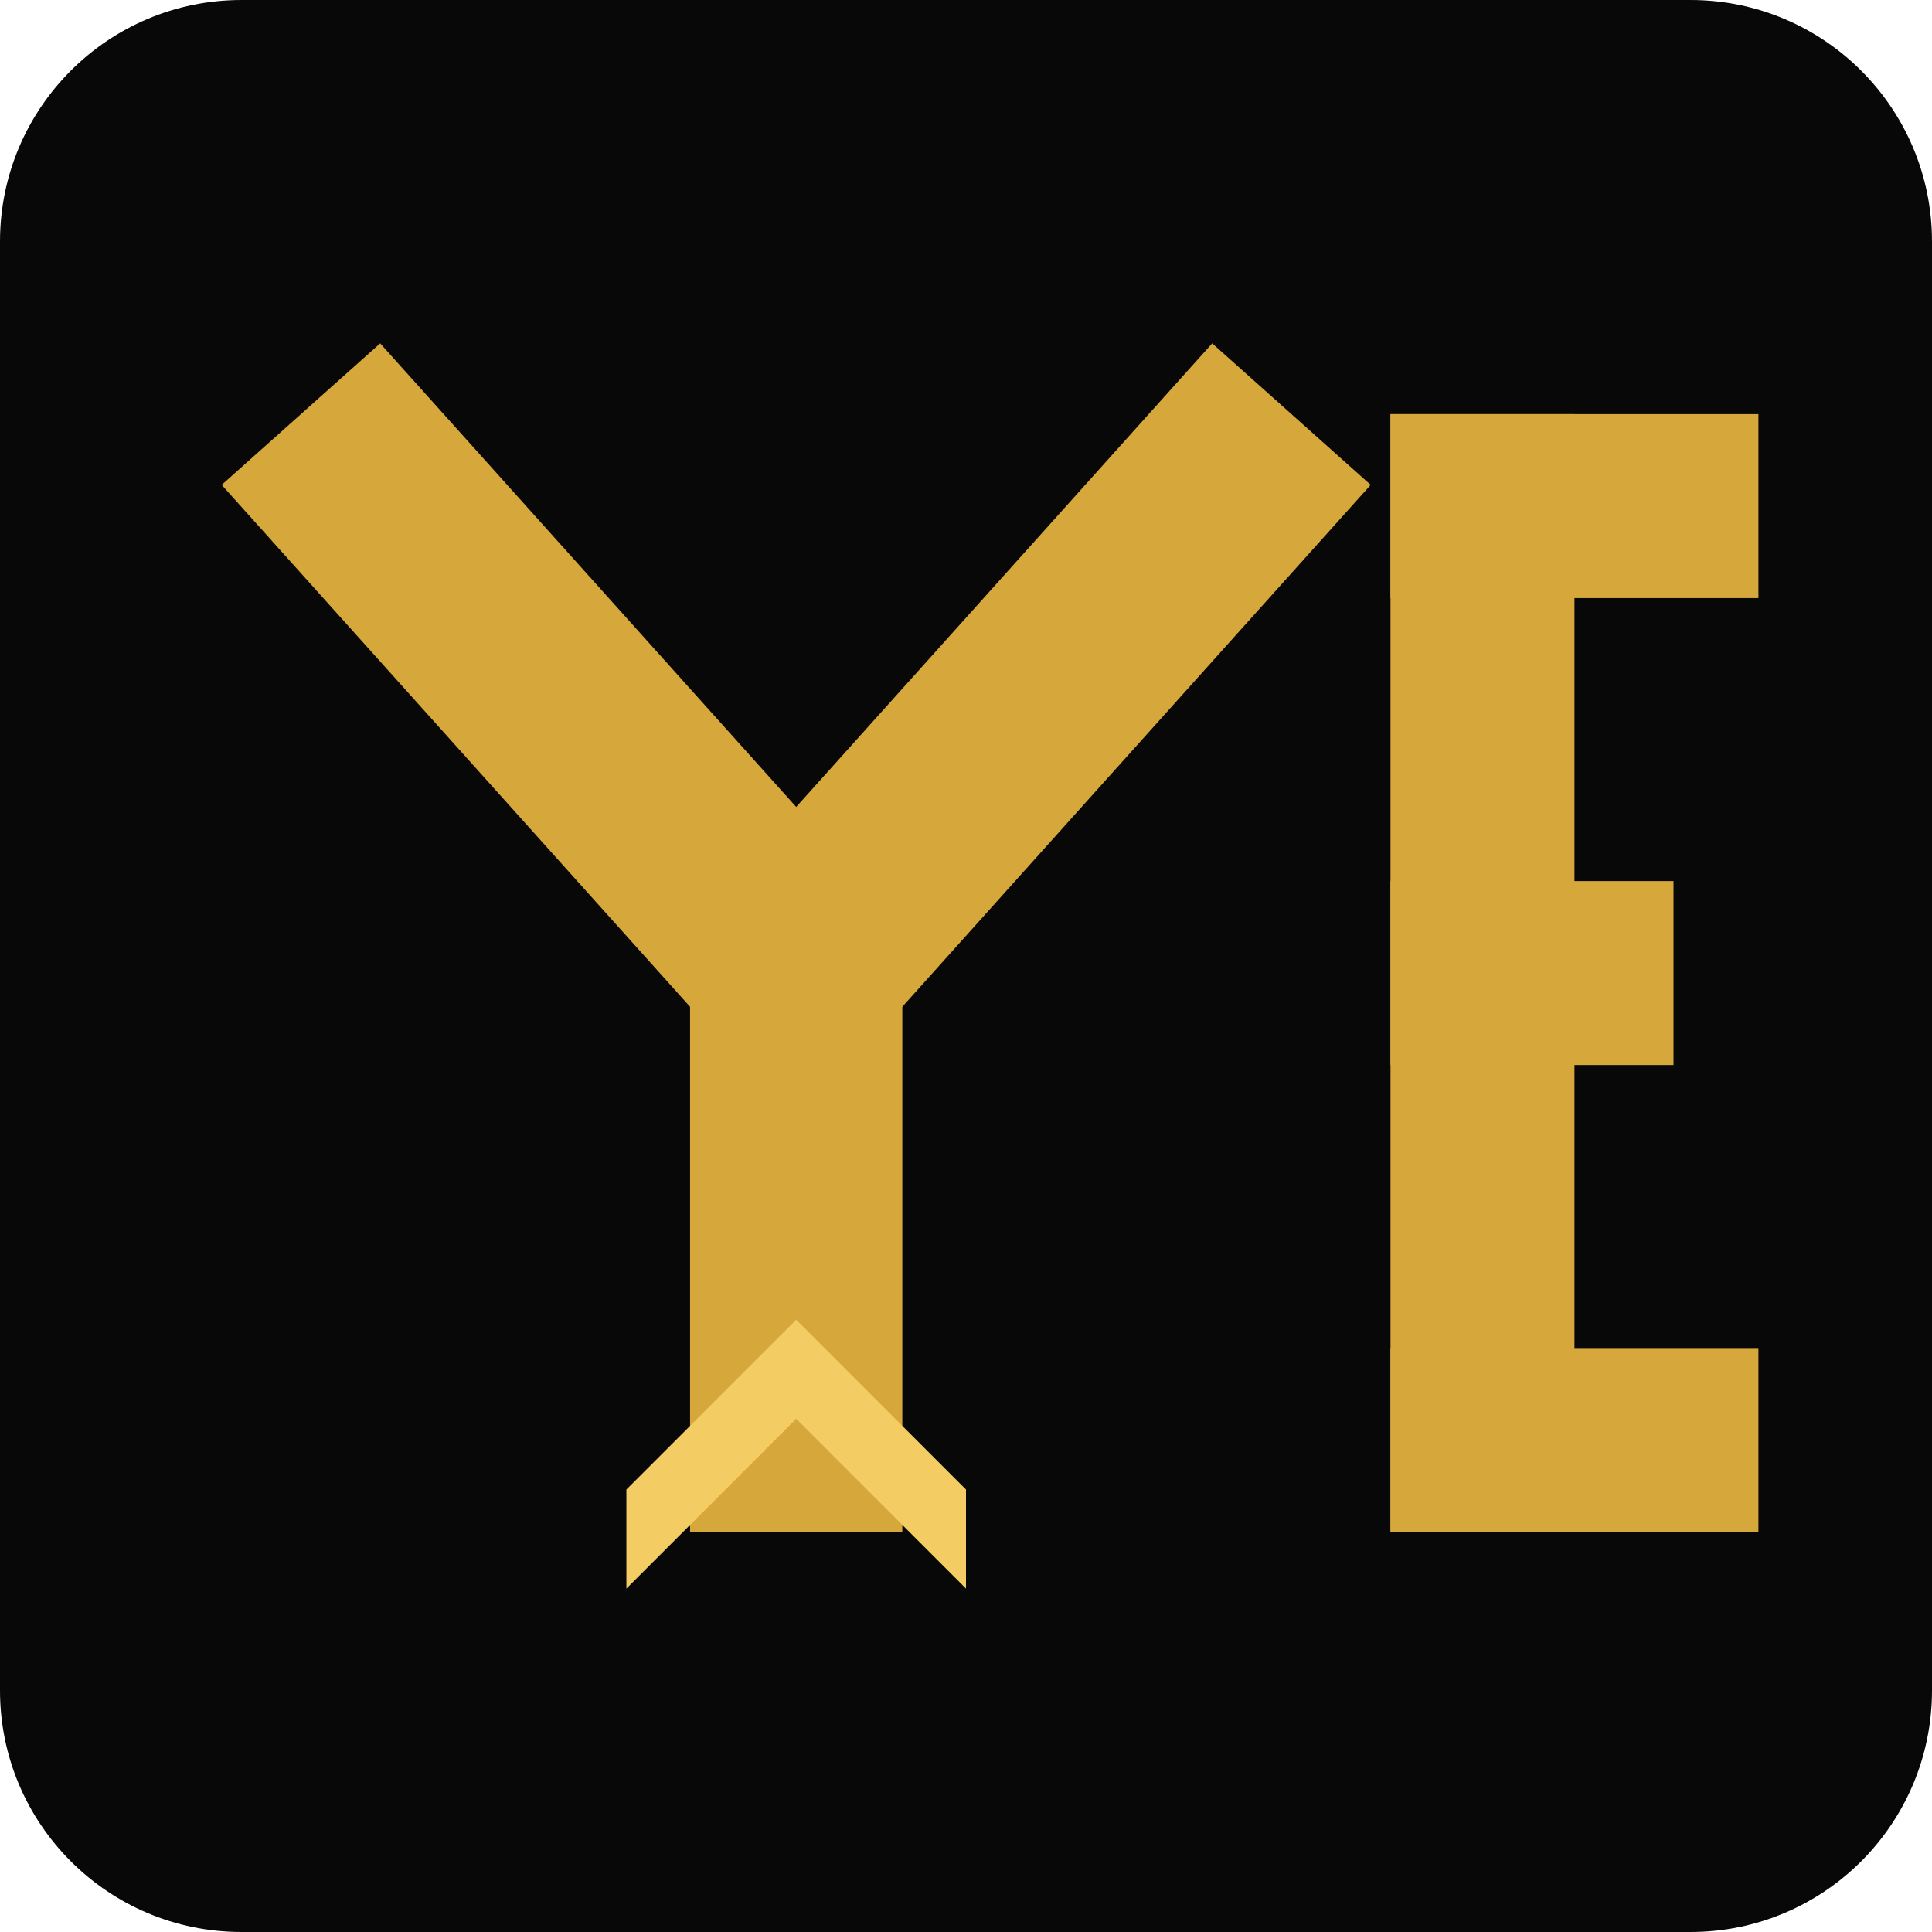
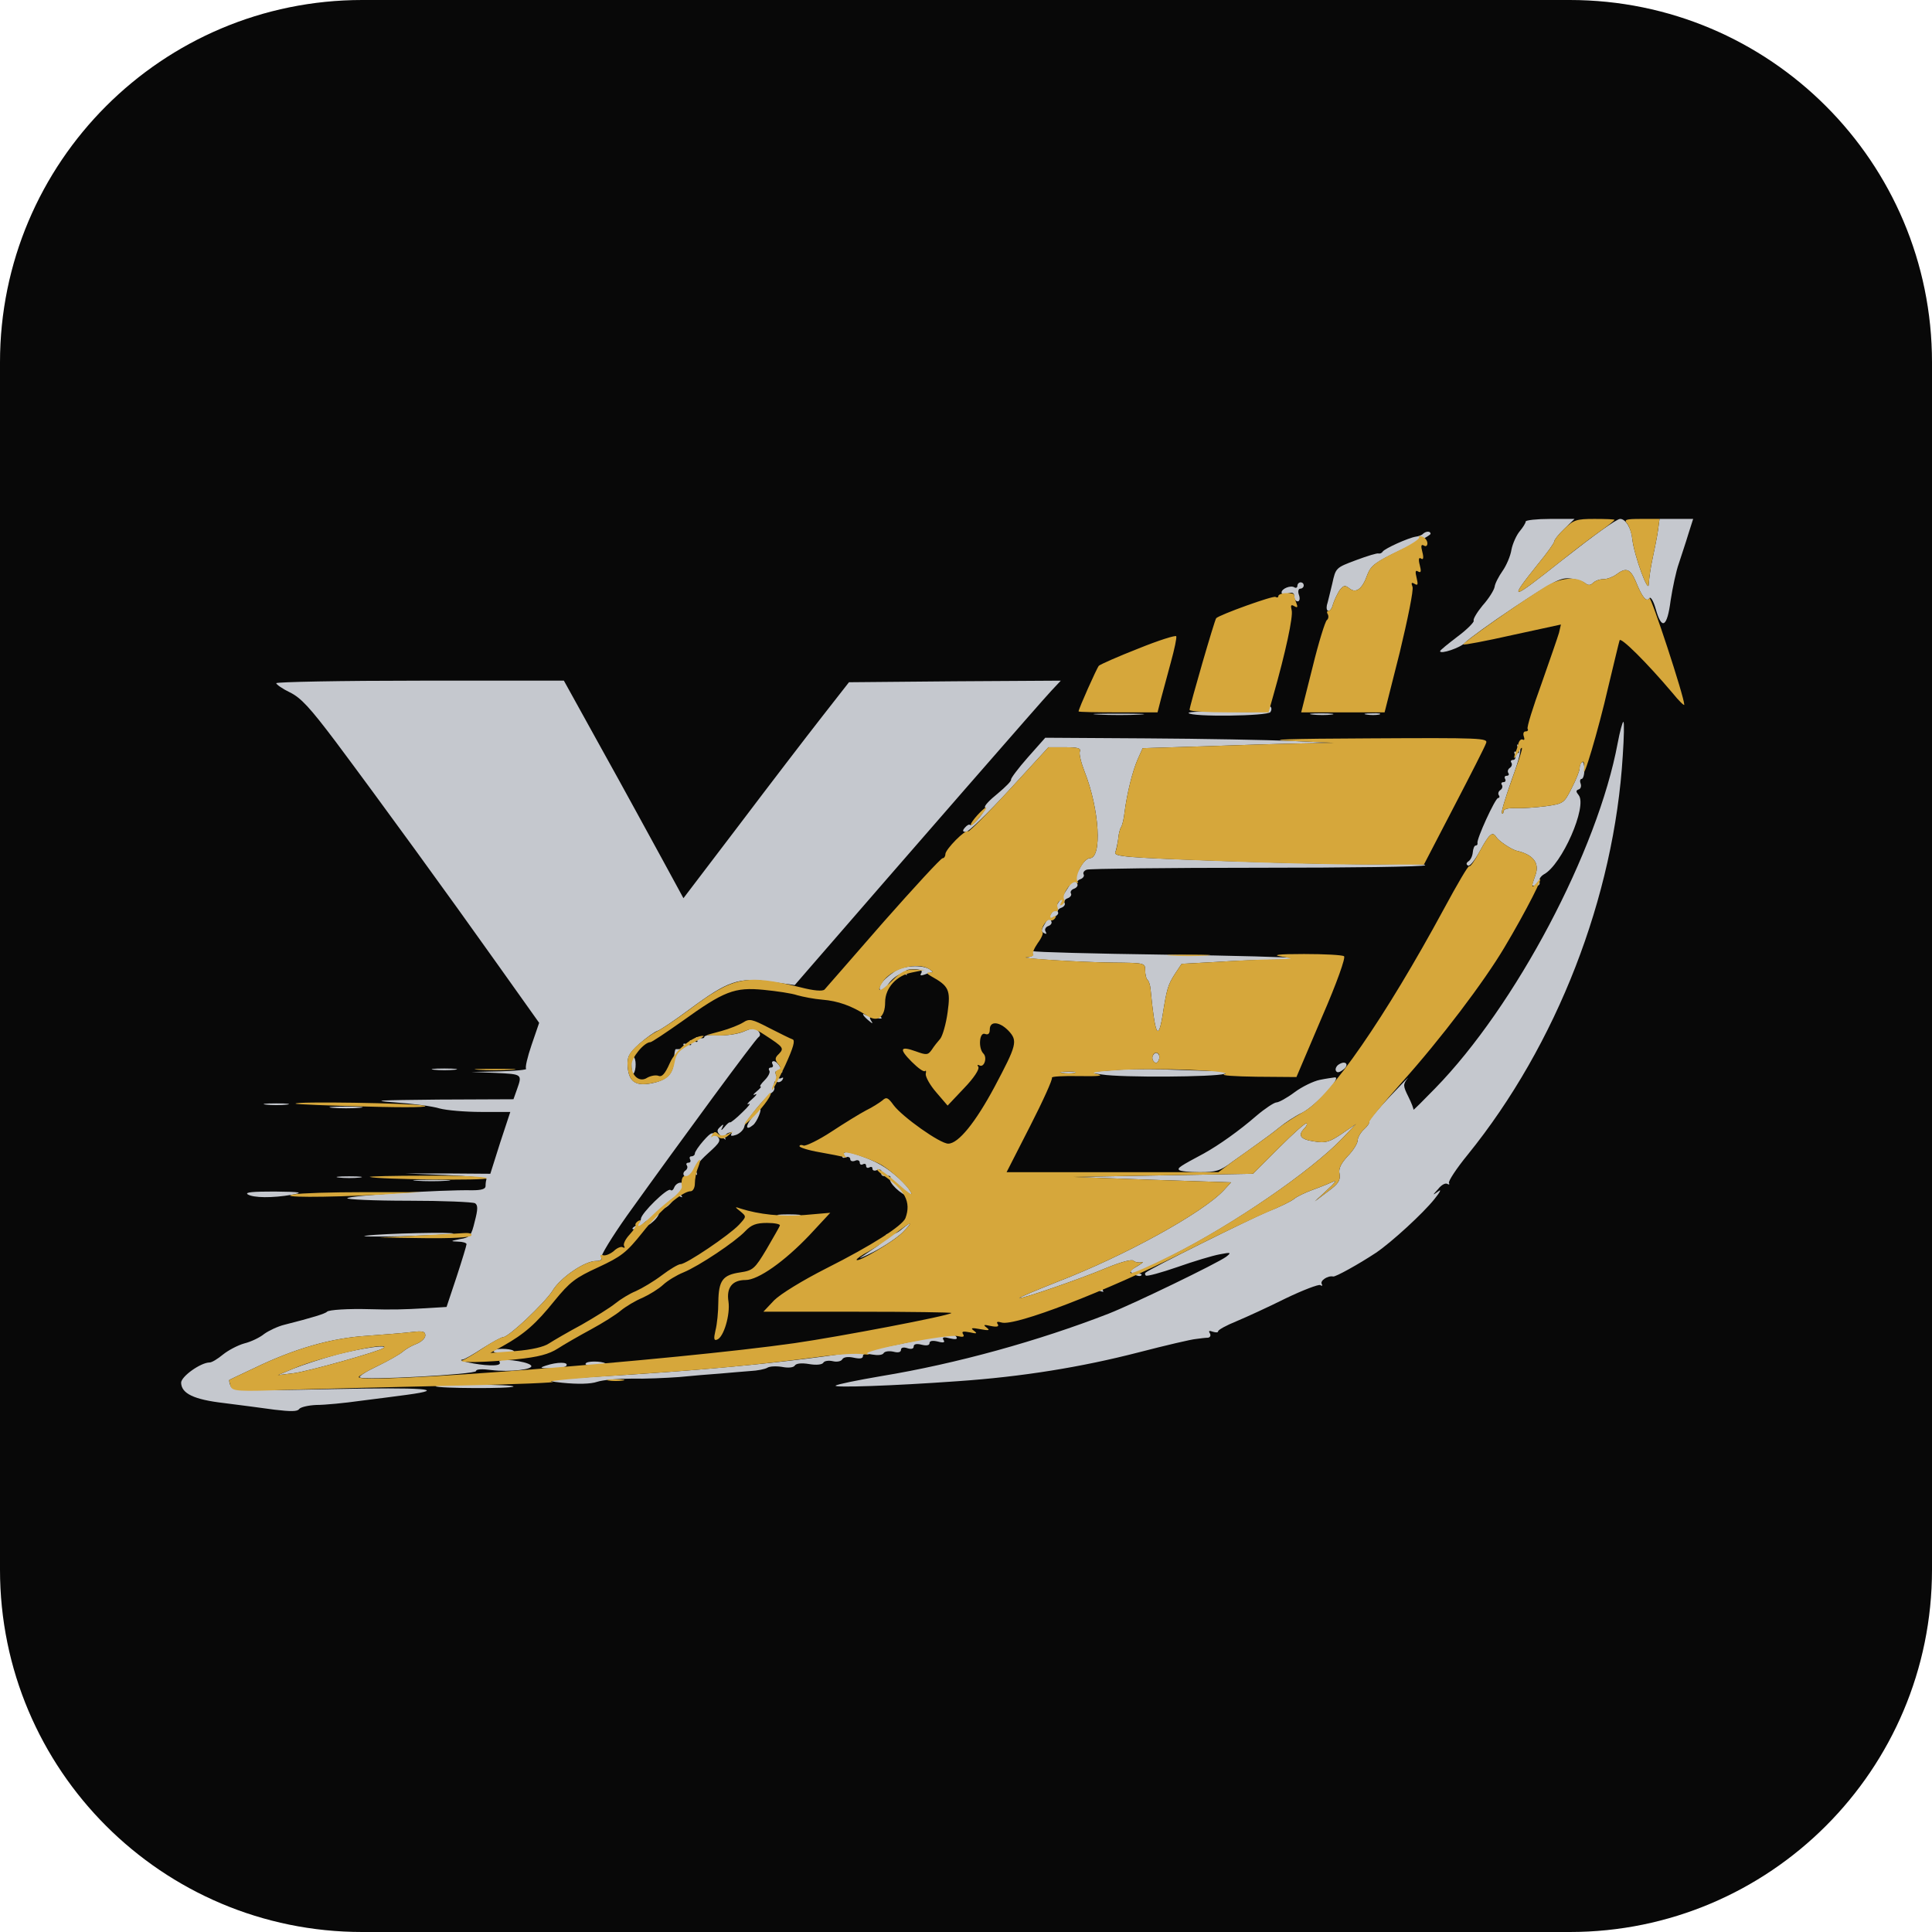
- <svg xmlns="http://www.w3.org/2000/svg" viewBox="0 0 64 64" width="64" height="64" role="img" aria-label="Young &amp; Elevated favicon">
-   <rect width="64" height="64" rx="8" fill="#080808" />
-   <g transform="translate(2,2) scale(0.46875)">
-     <g id="m">
-       <g fill="#D6A73B">
-         <polygon points="11.4,30 22.6,20 57.6,59 46.4,69" />
-         <polygon points="92.6,30 81.4,20 46.4,59 57.6,69" />
-         <rect x="44.5" y="56" width="15" height="48" />
-         <rect x="94" y="25" width="13" height="79" />
-         <rect x="94" y="25" width="26" height="13" />
-         <rect x="94" y="58" width="20" height="13" />
-         <rect x="94" y="91" width="26" height="13" />
-       </g>
-       <polygon points="40,101 52,89 64,101 64,108 52,96 40,108" fill="#F4CC64" />
+ <svg xmlns="http://www.w3.org/2000/svg" viewBox="0 0 64 64" role="img" aria-label="Young and Elevated favicon">
+   <rect width="64" height="64" rx="12" fill="#080808" />
+   <g transform="translate(6.00,17.19) scale(0.10505)">
+     <g transform="translate(0,282.0) scale(0.1,-0.1)" fill="#C5C8CE">
+       <path d="M4240 2812 c0 -5 -9 -19 -19 -31 -10 -12 -22 -38 -26 -58 -3 -20 -16 -50 -28 -67 -12 -17 -24 -40 -25 -50 -2 -11 -19 -38 -38 -59 -18 -22 -31 -44 -28 -48 2 -4 -20 -27 -51 -50 -30 -23 -55 -43 -55 -46 0 -11 65 11 79 27 9 10 79 61 157 113 124 82 145 93 175 89 19 -2 40 -9 47 -15 9 -7 16 -7 24 1 7 7 21 12 33 12 12 0 30 7 41 15 30 23 44 18 61 -22 20 -50 34 -67 43 -53 4 6 13 -9 20 -34 19 -68 36 -58 47 27 6 39 17 92 26 117 8 25 22 66 30 93 l15 47 -53 0 -53 0 -5 -37 c-3 -21 -11 -60 -17 -88 -6 -27 -11 -63 -12 -80 0 -36 -46 89 -52 142 -3 34 -21 63 -38 63 -12 0 -81 -50 -183 -130 -164 -130 -172 -132 -76 -12 28 34 51 66 51 71 0 5 14 23 32 40 l32 31 -77 0 c-42 0 -77 -4 -77 -8z M3916 2773 c-3 -4 -14 -8 -23 -9 -24 -4 -97 -37 -104 -47 -3 -5 -9 -7 -13 -6 -4 2 -36 -8 -71 -21 -64 -24 -64 -24 -75 -74 -7 -28 -14 -59 -17 -68 -2 -10 0 -18 5 -18 6 0 12 10 15 23 4 12 13 31 20 42 13 16 17 17 31 6 21 -17 41 -2 57 44 11 28 25 39 105 77 51 23 93 46 94 51 0 9 -14 9 -24 0z M3520 2609 c0 -5 -4 -8 -9 -5 -12 8 -41 -4 -41 -16 0 -5 9 -6 20 -3 14 5 20 2 20 -9 0 -9 5 -16 11 -16 6 0 8 9 4 20 -4 11 -2 20 4 20 6 0 11 5 11 10 0 6 -4 10 -10 10 -5 0 -10 -5 -10 -11z M300 2302 c0 -4 20 -18 43 -29 35 -17 64 -49 144 -155 142 -190 355 -483 509 -700 l133 -187 -24 -70 c-13 -38 -21 -72 -17 -75 3 -3 -35 -7 -84 -8 l-89 -2 78 -3 c83 -4 83 -4 66 -52 l-11 -31 -236 -1 c-193 -2 -218 -3 -137 -9 55 -4 118 -12 140 -19 22 -6 81 -11 131 -11 l92 0 -32 -97 -31 -98 -135 1 -135 0 130 -5 c72 -3 129 -9 128 -13 -2 -5 -3 -14 -3 -22 0 -9 -13 -13 -42 -13 -98 2 -389 -17 -394 -25 -3 -4 84 -8 193 -8 109 0 203 -4 210 -8 9 -6 9 -19 -1 -57 -11 -46 -15 -51 -47 -56 -30 -6 -31 -7 -6 -8 15 0 27 -4 27 -8 0 -4 -14 -50 -31 -102 l-32 -96 -66 -4 c-68 -4 -108 -5 -176 -3 -68 2 -130 -2 -135 -8 -5 -6 -47 -19 -134 -41 -21 -5 -50 -19 -64 -29 -13 -11 -42 -25 -63 -30 -21 -6 -51 -22 -67 -35 -17 -14 -35 -25 -42 -25 -28 0 -90 -44 -90 -64 1 -34 40 -53 135 -64 50 -6 122 -16 160 -21 50 -6 72 -6 77 2 4 6 29 12 55 13 26 0 89 6 138 13 50 6 116 15 147 19 134 18 53 24 -238 18 -284 -6 -312 -5 -318 10 -4 9 -5 18 -4 19 2 1 37 18 78 37 128 62 244 95 355 102 55 4 119 9 143 12 34 4 42 2 42 -11 0 -8 -12 -20 -27 -26 -16 -6 -35 -17 -44 -25 -9 -8 -44 -28 -79 -45 -34 -16 -60 -32 -57 -36 10 -10 367 9 367 20 0 6 19 7 49 3 56 -7 137 2 124 15 -14 14 -107 24 -99 11 5 -8 -4 -12 -31 -11 -38 1 -108 16 -86 18 6 0 35 17 64 36 30 19 59 35 65 35 17 0 130 107 155 146 25 42 102 94 137 94 13 0 20 4 17 10 -3 6 33 65 81 133 177 247 405 557 415 563 6 4 6 11 -1 19 -9 11 -17 11 -47 -2 -20 -8 -56 -13 -80 -11 -24 2 -43 -1 -43 -5 0 -5 -7 -6 -16 -3 -10 4 -13 2 -8 -6 5 -8 2 -9 -10 -5 -11 5 -15 3 -10 -5 5 -8 2 -9 -10 -5 -10 4 -15 3 -11 -3 5 -8 -5 -13 -25 -12 -3 0 -5 -15 -6 -34 -1 -44 -21 -64 -72 -74 -50 -9 -70 6 -74 53 -2 31 4 42 37 72 22 19 48 38 58 41 9 3 55 34 102 69 119 88 153 100 252 86 l78 -11 45 52 c313 361 739 850 764 876 l30 32 -334 -2 -334 -3 -86 -110 c-47 -60 -165 -214 -261 -341 l-175 -230 -68 125 c-38 69 -122 224 -189 344 l-120 217 -453 0 c-250 0 -454 -4 -454 -8z M3430 2221 c0 -9 -32 -11 -129 -9 -71 2 -127 0 -124 -4 7 -13 251 -10 258 3 4 6 4 13 1 16 -3 4 -6 1 -6 -6z M2893 2203 c37 -2 96 -2 130 0 34 2 4 3 -68 3 -71 0 -99 -1 -62 -3z M3568 2203 c18 -2 45 -2 60 0 15 2 0 4 -33 4 -33 0 -45 -2 -27 -4z M3738 2203 c12 -2 30 -2 40 0 9 3 -1 5 -23 4 -22 0 -30 -2 -17 -4z M4530 2113 c-63 -339 -322 -829 -576 -1089 -38 -39 -68 -69 -68 -67 1 2 -6 21 -16 41 -17 34 -17 39 -3 57 9 11 -15 -14 -54 -55 -39 -41 -69 -78 -67 -81 2 -4 -5 -14 -16 -24 -11 -10 -20 -26 -20 -35 0 -9 -14 -32 -31 -49 -22 -24 -30 -40 -26 -57 3 -20 -4 -31 -37 -55 l-41 -31 40 37 c22 20 31 32 20 26 -11 -5 -40 -17 -65 -26 -25 -9 -52 -22 -60 -29 -8 -7 -46 -26 -85 -41 -57 -24 -370 -179 -384 -192 -2 -1 -2 -6 1 -9 4 -3 48 9 100 27 51 18 111 36 133 40 36 7 38 6 20 -8 -29 -21 -289 -147 -370 -179 -221 -86 -480 -158 -717 -197 -76 -13 -140 -26 -144 -30 -8 -7 177 -1 386 14 202 14 388 44 570 91 85 22 166 41 180 42 14 2 31 4 38 4 7 1 10 7 6 14 -5 8 -2 9 9 5 10 -3 17 -3 17 1 0 5 26 19 58 32 31 13 101 45 155 72 54 26 104 45 109 42 6 -4 8 -2 5 3 -7 11 20 28 36 24 8 -1 79 38 135 75 50 34 148 124 184 169 18 22 23 33 13 25 -20 -14 -20 -14 -1 7 10 13 23 20 29 16 5 -3 8 -2 5 3 -3 5 23 45 59 89 281 347 462 813 489 1258 4 59 5 107 2 107 -3 0 -11 -30 -18 -67z M2670 2068 c-30 -34 -54 -66 -53 -70 2 -4 -17 -23 -42 -44 -25 -20 -43 -39 -40 -43 5 -9 -40 -63 -47 -56 -3 3 -10 -1 -16 -8 -9 -10 -8 -14 3 -14 8 0 70 60 137 133 l123 134 52 0 c40 0 51 -3 47 -13 -3 -8 4 -36 15 -64 47 -119 56 -273 16 -273 -8 0 -21 -13 -29 -28 -8 -16 -37 -62 -64 -103 -65 -100 -64 -97 -51 -105 8 -4 9 -3 5 5 -4 6 0 14 8 17 9 3 13 10 10 15 -3 5 2 12 10 15 9 3 14 10 11 14 -3 4 2 11 11 14 8 3 13 10 10 15 -3 5 1 12 10 15 8 3 13 10 10 15 -3 5 1 12 10 15 8 3 13 10 10 15 -3 5 1 12 10 15 8 3 13 10 10 15 -3 5 1 12 10 15 9 3 251 6 539 6 288 0 526 3 528 8 3 4 -56 5 -131 3 -76 -1 -298 3 -495 10 -320 11 -357 14 -351 28 3 9 7 28 9 42 1 14 5 31 9 37 4 6 9 27 11 47 8 61 25 129 41 166 l16 36 195 6 c108 4 244 8 302 9 l106 2 -135 6 c-74 3 -279 7 -455 8 l-320 2 -55 -62z M4216 2096 c5 -13 4 -17 -4 -12 -8 5 -10 2 -6 -8 3 -9 1 -16 -6 -16 -6 0 -9 -4 -5 -9 3 -5 1 -12 -5 -16 -6 -4 -8 -11 -5 -16 4 -5 1 -9 -5 -9 -6 0 -8 -4 -5 -10 3 -5 1 -10 -5 -10 -6 0 -9 -4 -5 -9 3 -5 1 -12 -5 -16 -6 -4 -8 -11 -5 -16 4 -5 2 -9 -2 -9 -9 0 -69 -131 -65 -142 1 -5 -2 -8 -6 -8 -4 0 -8 -10 -9 -22 -1 -11 -7 -24 -14 -28 -7 -5 -7 -10 -1 -13 5 -4 21 16 36 43 31 57 41 66 53 47 7 -12 46 -38 63 -43 53 -12 74 -38 61 -76 -6 -17 -11 -32 -11 -33 0 -1 6 -2 14 -2 8 0 12 6 9 13 -2 7 4 17 14 23 57 30 138 215 110 250 -9 11 -9 15 0 18 7 2 9 11 6 19 -3 8 -1 14 3 14 5 0 9 13 9 29 0 16 -3 27 -7 24 -5 -2 -8 -11 -8 -19 0 -8 -11 -36 -25 -63 -24 -47 -25 -49 -82 -57 -32 -4 -75 -7 -95 -6 -23 1 -38 -3 -38 -10 0 -6 -2 -9 -5 -6 -3 3 11 49 30 103 26 71 33 101 25 109 -8 8 -9 6 -4 -8z M2684 1452 c5 -8 -1 -13 -16 -14 -41 -3 165 -16 270 -17 100 -1 102 -1 102 -24 0 -13 3 -27 8 -31 4 -4 8 -17 9 -29 14 -145 24 -167 38 -82 13 83 17 96 38 129 l22 33 110 6 c61 4 141 7 179 7 38 0 67 2 64 5 -3 3 -187 8 -408 11 -222 3 -408 8 -413 11 -6 3 -7 1 -3 -5z M2250 1393 c-46 -32 -60 -57 -36 -66 9 -4 13 -1 10 6 -6 18 41 61 57 52 8 -5 10 -4 5 3 -5 8 3 12 24 12 21 0 29 -4 24 -12 -5 -8 -2 -9 10 -5 10 4 21 7 24 7 4 0 0 5 -8 10 -24 15 -83 12 -110 -7z M2170 1260 c0 -6 -4 -8 -10 -5 -16 10 -11 -1 7 -16 14 -12 16 -12 8 0 -6 11 -3 13 13 9 27 -8 28 -2 2 12 -14 8 -20 8 -20 0z M3065 1129 c-4 -6 -3 -15 3 -21 6 -6 11 -4 15 6 7 18 -9 31 -18 15z M1420 1103 c0 -18 2 -33 4 -33 9 0 13 39 5 51 -6 10 -9 4 -9 -18z M1865 1100 c3 -5 1 -10 -5 -10 -6 0 -9 -4 -5 -10 3 -5 -3 -18 -15 -30 -11 -11 -17 -20 -13 -20 4 0 -2 -7 -13 -16 -10 -8 -12 -13 -4 -9 8 4 4 -3 -10 -15 -14 -12 -18 -18 -10 -15 8 4 -1 -8 -20 -26 -19 -19 -37 -33 -39 -32 -2 2 -10 -5 -18 -15 -9 -11 -12 -11 -7 -2 6 12 4 13 -7 2 -11 -10 -10 -15 5 -30 11 -9 16 -12 12 -6 -3 7 1 15 10 18 8 3 12 2 9 -4 -4 -6 2 -7 16 -2 12 5 23 16 25 26 2 15 64 92 87 107 5 3 8 9 8 13 -3 19 0 27 8 21 5 -3 13 0 17 6 4 7 3 9 -3 6 -6 -4 -14 0 -17 9 -4 12 -2 15 9 10 13 -4 14 -2 5 14 -6 11 -15 20 -21 20 -6 0 -7 -4 -4 -10z M3651 1100 c-7 -4 -12 -13 -10 -19 3 -8 10 -8 23 2 21 15 9 31 -13 17z M798 1083 c17 -2 47 -2 65 0 17 2 3 4 -33 4 -36 0 -50 -2 -32 -4z M2930 1081 l-75 -6 49 -7 c63 -10 354 -8 386 2 19 6 10 8 -35 9 -33 1 -103 3 -155 5 -52 2 -129 1 -170 -3z M2778 1073 c12 -2 30 -2 40 0 9 3 -1 5 -23 4 -22 0 -30 -2 -17 -4z M3590 1051 c-19 -4 -55 -21 -79 -39 -24 -18 -50 -32 -57 -32 -7 0 -36 -19 -63 -42 -54 -47 -119 -93 -166 -119 -75 -40 -84 -46 -78 -52 3 -4 33 -7 65 -7 51 0 65 4 103 33 24 17 61 43 80 57 20 14 51 37 68 51 18 15 50 36 73 47 41 21 126 113 102 111 -7 -1 -29 -4 -48 -8z M268 973 c17 -2 47 -2 65 0 17 2 3 4 -33 4 -36 0 -50 -2 -32 -4z M478 963 c23 -2 61 -2 85 0 23 2 4 4 -43 4 -47 0 -66 -2 -42 -4z M1801 933 c-23 -28 -21 -44 3 -24 12 10 29 51 21 51 -2 0 -13 -12 -24 -27z M3462 837 l-82 -82 -283 -5 -282 -5 248 -9 248 -8 -23 -25 c-67 -72 -315 -208 -523 -288 -68 -27 -123 -50 -122 -52 5 -4 189 59 277 96 44 18 78 27 83 22 5 -5 17 -7 26 -5 9 3 3 -2 -13 -12 -26 -15 -27 -17 -12 -26 10 -5 20 -7 23 -4 4 3 1 6 -6 6 -7 0 41 27 106 59 192 97 435 264 533 366 l45 47 -45 -31 c-39 -26 -51 -30 -87 -24 -43 6 -53 19 -31 41 6 6 10 14 7 16 -3 3 -42 -32 -87 -77z M1647 859 c-15 -17 -27 -35 -27 -40 0 -5 -5 -9 -11 -9 -5 0 -7 -4 -4 -10 3 -5 1 -10 -5 -10 -6 0 -9 -4 -5 -9 3 -5 1 -12 -5 -16 -6 -4 -8 -11 -4 -16 4 -6 10 -6 18 0 7 6 16 8 20 4 4 -4 4 0 0 10 -4 12 6 28 37 56 40 36 42 41 29 55 -14 14 -18 13 -43 -15z M2086 815 c-3 -9 0 -12 10 -8 7 3 14 0 14 -6 0 -6 7 -8 15 -5 8 4 15 1 15 -6 0 -6 5 -8 10 -5 6 3 10 1 10 -5 0 -6 5 -8 10 -5 6 3 10 2 10 -4 0 -6 7 -8 15 -4 10 3 15 0 13 -8 -2 -9 4 -13 16 -11 10 2 15 -1 12 -7 -8 -12 36 -54 59 -57 20 -3 5 23 -32 57 -39 35 -70 53 -125 72 -39 13 -47 13 -52 2z M498 743 c17 -2 47 -2 65 0 17 2 3 4 -33 4 -36 0 -50 -2 -32 -4z M743 733 c26 -2 68 -2 95 0 26 2 4 3 -48 3 -52 0 -74 -1 -47 -3z M1555 712 c-3 -8 -8 -12 -12 -8 -9 8 -93 -74 -93 -91 0 -6 -8 -17 -17 -22 -10 -6 -13 -11 -6 -11 6 0 18 7 27 15 18 18 30 20 20 3 -4 -7 2 -5 14 6 12 10 20 23 19 29 -1 6 3 11 10 12 7 0 18 7 25 15 11 12 11 13 -2 5 -9 -6 -7 -2 3 7 11 10 24 15 31 11 6 -3 8 -3 4 2 -4 4 -3 15 2 25 6 12 5 17 -5 17 -8 0 -17 -7 -20 -15z M210 690 c18 -11 77 -12 140 -1 37 7 28 9 -55 10 -68 0 -95 -2 -85 -9z M1888 623 c18 -2 45 -2 60 0 15 2 0 4 -33 4 -33 0 -45 -2 -27 -4z M2271 579 c-13 -11 -30 -18 -38 -15 -7 3 -12 0 -10 -6 1 -6 -12 -20 -29 -32 -18 -12 -40 -27 -50 -34 -11 -7 9 1 42 18 34 18 74 45 90 61 32 33 30 37 -5 8z M585 560 c-27 -3 22 -4 110 -2 88 3 162 6 164 8 7 6 -221 1 -274 -6z M2901 406 c-21 -12 -22 -14 -5 -20 10 -4 15 -4 11 0 -4 5 3 14 15 21 13 7 19 12 13 12 -5 0 -21 -6 -34 -13z M2295 224 c-197 -43 -512 -79 -890 -103 -253 -15 -272 -18 -203 -25 49 -5 90 -4 110 3 18 6 67 10 108 10 41 -1 109 2 150 5 41 4 100 9 130 11 30 3 73 6 95 8 22 1 46 6 53 10 7 5 28 6 47 3 20 -4 36 -2 40 4 4 7 21 9 45 5 23 -4 41 -2 45 4 3 6 17 8 30 5 12 -3 26 -1 30 6 4 7 18 9 36 5 19 -4 29 -3 29 5 0 8 10 9 29 5 17 -3 32 -2 36 4 3 6 17 8 31 5 15 -4 24 -2 24 6 0 7 8 9 20 5 12 -4 20 -2 20 5 0 8 9 10 25 6 16 -4 25 -2 25 5 0 7 9 9 26 5 18 -5 24 -3 18 5 -5 9 1 10 20 5 18 -4 25 -3 21 4 -8 13 -20 12 -150 -16z M495 186 c-49 -13 -112 -34 -140 -45 l-50 -21 49 6 c44 5 275 70 285 80 12 11 -64 0 -144 -20z M988 199 c-8 -6 1 -9 25 -9 20 0 37 2 37 4 0 9 -50 12 -62 5z M1278 159 c-8 -6 1 -9 25 -9 20 0 37 2 37 4 0 9 -50 12 -62 5z M1150 150 c-21 -7 -19 -8 17 -9 23 -1 45 4 48 9 7 12 -29 12 -65 0z M802 85 c7 -7 239 -8 246 -1 3 3 -52 6 -123 6 -71 0 -126 -2 -123 -5z" />
+     </g>
+     <g transform="translate(0,282.0) scale(0.1,-0.1)" fill="#D6A73B">
+       <path d="M4362 2789 c-18 -17 -32 -35 -32 -40 0 -5 -23 -37 -51 -71 -96 -120 -88 -118 76 12 39 31 91 71 118 90 26 18 47 35 47 37 0 2 -28 3 -63 3 -57 0 -66 -3 -95 -31z M4560 2805 c7 -9 14 -30 16 -48 6 -53 52 -178 52 -142 1 17 6 53 12 80 6 28 14 67 17 88 l5 37 -57 0 c-50 0 -56 -2 -45 -15z M3904 2762 c3 -5 -30 -26 -73 -46 -64 -32 -80 -44 -90 -71 -16 -46 -36 -61 -57 -44 -14 11 -18 10 -31 -6 -7 -11 -16 -30 -20 -42 -3 -13 -9 -23 -15 -23 -5 0 -6 -5 -2 -11 3 -6 2 -14 -3 -18 -5 -3 -26 -70 -45 -148 l-36 -143 132 0 131 0 48 190 c25 104 44 197 40 206 -5 13 -3 15 7 9 10 -6 11 -2 6 19 -5 20 -4 26 5 20 9 -5 10 1 5 20 -5 19 -3 26 4 21 7 -5 9 2 4 21 -5 19 -4 25 5 20 6 -4 11 -1 11 7 0 8 -7 18 -16 21 -8 3 -13 2 -10 -2z M4526 2645 c-11 -8 -29 -15 -41 -15 -12 0 -26 -5 -33 -12 -8 -8 -15 -8 -25 0 -26 22 -80 17 -127 -13 -88 -55 -261 -177 -257 -181 2 -2 72 11 156 30 l152 33 -6 -26 c-4 -14 -29 -86 -55 -160 -27 -74 -47 -138 -44 -143 3 -4 0 -8 -6 -8 -7 0 -9 -7 -6 -16 3 -8 2 -13 -3 -10 -5 3 -11 -2 -14 -12 -2 -9 -8 -26 -12 -37 -4 -13 -1 -12 9 5 23 38 19 20 -19 -86 -19 -53 -33 -99 -30 -102 3 -3 5 0 5 6 0 7 15 11 38 10 20 -1 63 2 95 6 57 8 58 10 82 57 14 27 25 55 25 63 0 8 4 17 9 20 4 3 7 -7 5 -22 -7 -52 45 121 76 257 18 75 34 142 36 148 3 12 84 -68 167 -166 20 -25 37 -41 37 -37 0 25 -105 344 -110 336 -9 -14 -23 3 -43 53 -17 40 -31 45 -61 22z M3460 2577 c0 -5 -4 -6 -9 -3 -7 5 -176 -56 -187 -67 -5 -5 -84 -278 -84 -289 0 -5 56 -8 125 -8 l124 0 15 53 c39 137 63 249 58 269 -4 16 -2 19 8 13 10 -6 12 -4 7 9 -4 10 -7 21 -7 26 0 4 -11 7 -25 6 -14 0 -25 -5 -25 -9z M3018 2411 c-64 -25 -120 -50 -124 -54 -6 -6 -64 -136 -64 -144 0 -2 56 -3 125 -3 l124 0 11 43 c6 23 20 75 31 115 11 40 19 77 17 82 -2 4 -56 -13 -120 -39z M3500 2120 l135 -6 -106 -2 c-58 -1 -194 -5 -302 -9 l-195 -6 -16 -36 c-16 -37 -33 -105 -41 -166 -2 -20 -7 -41 -11 -47 -4 -6 -8 -23 -9 -37 -2 -14 -5 -33 -9 -42 -6 -13 30 -17 306 -27 172 -7 393 -12 490 -12 l177 0 95 183 c52 100 98 190 101 200 7 16 -15 17 -371 15 -252 -1 -334 -4 -244 -8z M2611 1965 c-68 -74 -127 -133 -129 -130 -8 8 -72 -57 -72 -72 0 -7 -4 -13 -9 -13 -5 0 -89 -91 -187 -202 -97 -112 -181 -207 -185 -212 -6 -6 -34 -4 -76 7 -172 42 -211 34 -350 -70 -43 -32 -89 -63 -103 -69 -14 -7 -41 -26 -60 -43 -28 -26 -34 -37 -32 -68 4 -47 24 -62 73 -53 50 9 67 24 75 66 5 29 15 39 53 59 25 13 42 24 38 25 -31 1 -88 -44 -106 -86 -15 -34 -25 -45 -36 -40 -9 3 -24 0 -35 -6 -24 -16 -50 5 -50 40 0 23 40 72 60 72 4 0 49 30 100 66 132 95 165 108 257 99 41 -4 89 -11 106 -17 18 -5 53 -12 79 -14 49 -4 92 -19 140 -50 34 -23 58 -6 58 42 0 45 36 85 86 94 l39 8 -34 1 c-25 1 -41 -7 -68 -34 -37 -37 -53 -41 -32 -7 27 44 110 67 149 42 13 -9 13 -10 0 -10 -11 0 -9 -4 5 -12 56 -31 62 -43 52 -114 -5 -37 -16 -74 -23 -83 -8 -9 -20 -24 -27 -35 -12 -17 -17 -17 -50 -5 -50 18 -54 8 -13 -33 20 -20 38 -33 42 -29 3 3 4 -1 2 -9 -1 -9 13 -35 33 -58 l36 -42 52 55 c31 32 49 60 45 67 -4 6 -3 8 3 5 15 -9 26 24 13 37 -17 17 -13 69 5 62 10 -4 15 1 15 14 0 28 31 25 59 -4 30 -32 26 -45 -44 -177 -60 -112 -114 -179 -146 -179 -26 0 -144 84 -172 121 -18 25 -23 27 -36 15 -9 -7 -32 -22 -51 -31 -19 -10 -68 -40 -109 -67 -41 -27 -81 -46 -88 -44 -7 3 -13 2 -13 -2 0 -4 28 -13 63 -19 34 -6 69 -13 77 -15 8 -3 12 -3 8 -1 -5 3 -8 9 -8 13 0 10 84 -17 120 -38 35 -22 80 -64 92 -87 6 -11 -12 2 -41 28 -29 26 -58 47 -64 47 -6 0 0 -7 13 -17 73 -48 93 -87 74 -138 -10 -24 -104 -85 -249 -158 -75 -38 -145 -81 -165 -101 l-34 -36 299 0 c164 0 296 -2 294 -4 -8 -9 -355 -75 -494 -95 -371 -53 -1375 -132 -1375 -107 0 3 28 20 62 36 34 16 68 36 77 44 9 8 28 19 44 25 15 6 27 18 27 26 0 13 -8 15 -42 11 -24 -3 -88 -8 -143 -12 -111 -7 -227 -40 -355 -102 -41 -19 -76 -36 -78 -37 -1 -1 1 -10 4 -20 6 -16 22 -17 188 -11 100 3 336 9 526 13 190 4 325 10 300 12 -25 2 81 12 235 22 260 17 413 31 625 59 47 6 101 9 120 6 19 -2 26 -2 15 1 -28 8 253 64 284 56 17 -4 22 -2 17 6 -6 9 0 10 21 6 22 -5 25 -4 13 5 -12 9 -7 10 20 5 27 -5 32 -4 20 5 -12 9 -9 10 13 5 20 -4 27 -2 22 6 -5 7 -1 9 12 5 41 -13 327 97 578 223 105 53 222 109 260 125 39 16 77 35 85 42 8 7 35 20 60 29 25 9 54 21 65 26 11 6 2 -6 -20 -26 l-40 -37 41 31 c33 24 40 35 37 55 -4 17 4 33 26 57 17 17 31 40 31 49 0 9 9 25 20 35 10 9 18 20 17 24 -1 4 45 60 103 125 122 136 259 317 323 425 67 112 132 240 108 211 -24 -29 -25 -25 -10 18 13 38 -8 64 -61 76 -17 5 -56 31 -63 43 -12 19 -22 10 -53 -47 -15 -28 -29 -48 -32 -45 -3 3 -38 -57 -79 -133 -185 -342 -361 -597 -444 -642 -25 -14 -60 -36 -77 -50 -17 -14 -47 -36 -67 -50 -20 -14 -56 -40 -80 -57 l-44 -33 -334 0 -334 0 74 145 c41 80 72 149 69 153 -2 4 37 6 87 5 57 -1 79 1 57 6 -27 5 -11 8 66 13 117 8 372 -2 334 -13 -14 -4 32 -7 101 -8 l126 -1 80 188 c48 110 76 190 70 193 -5 4 -62 7 -126 7 -83 0 -103 -3 -71 -8 42 -7 41 -7 -25 -9 -38 0 -119 -4 -180 -8 l-110 -6 -22 -33 c-21 -33 -25 -46 -38 -129 -14 -85 -24 -63 -38 82 -1 12 -5 25 -9 29 -5 4 -8 18 -8 31 0 23 -2 23 -102 24 -106 1 -312 15 -269 17 13 1 21 5 18 8 -4 4 3 20 14 36 12 16 19 32 15 35 -8 9 14 44 24 38 5 -3 12 0 16 6 5 8 3 9 -6 4 -8 -5 -11 -3 -8 6 3 8 10 13 16 12 6 -2 9 3 6 11 -3 8 0 17 7 22 8 5 10 3 4 -6 -5 -9 -4 -11 4 -6 6 4 9 12 5 17 -8 14 25 61 38 53 7 -4 8 -3 4 4 -9 16 21 72 39 72 40 0 31 154 -16 273 -11 28 -18 56 -15 64 4 10 -7 13 -47 13 l-52 0 -124 -135z m472 -851 c-4 -10 -9 -12 -15 -6 -12 12 -1 35 12 27 5 -3 6 -13 3 -21z m-265 -41 c-10 -2 -28 -2 -40 0 -13 2 -5 4 17 4 22 1 32 -1 23 -4z m724 -175 c-22 -22 -12 -35 31 -41 36 -6 48 -2 87 24 l45 31 -45 -47 c-99 -103 -343 -270 -537 -367 -68 -34 -125 -59 -129 -56 -3 4 7 14 23 23 15 9 21 14 12 11 -9 -2 -21 0 -26 5 -5 5 -39 -4 -83 -22 -88 -37 -272 -100 -277 -96 -1 2 54 25 122 52 208 80 456 216 523 288 l23 25 -248 8 -248 9 282 5 283 5 82 82 c45 45 84 80 87 77 3 -2 -1 -10 -7 -16z m-1266 -327 c-26 -28 -146 -99 -146 -87 0 3 17 15 38 26 20 11 57 36 82 55 56 42 62 43 26 6z m-1637 -365 c-10 -10 -241 -75 -285 -80 l-49 -6 50 21 c87 37 307 87 284 65z M2512 1887 c-12 -13 -22 -27 -22 -31 0 -8 15 6 39 37 20 25 8 21 -17 -6z M3123 1443 c32 -2 81 -2 110 0 29 2 3 3 -58 3 -60 0 -84 -1 -52 -3z M1772 1232 c-11 -7 -43 -20 -69 -27 l-48 -13 45 -1 c25 0 58 6 75 13 26 11 33 10 65 -11 60 -39 62 -42 45 -60 -13 -12 -13 -18 -3 -31 10 -12 10 -16 0 -19 -6 -3 -10 -9 -7 -14 3 -5 1 -18 -5 -29 -6 -11 -8 -20 -6 -20 3 0 21 35 41 77 26 57 32 79 23 82 -7 2 -40 19 -74 36 -54 28 -62 30 -82 17z M938 1083 c28 -2 76 -2 105 0 28 2 5 3 -53 3 -58 0 -81 -1 -52 -3z M1820 968 c-52 -61 -58 -76 -13 -31 32 32 61 74 50 73 -1 0 -18 -19 -37 -42z M361 976 c2 -2 103 -6 224 -9 137 -4 205 -2 180 3 -38 8 -413 14 -404 6z M1675 878 c-5 -7 -5 -10 0 -6 4 4 13 3 20 -2 8 -6 18 -5 31 6 18 15 18 15 -2 5 -14 -7 -24 -7 -31 0 -8 8 -13 7 -18 -3z M1617 773 c-7 -16 -19 -27 -25 -25 -11 2 -16 -10 -13 -34 1 -6 -13 -23 -31 -37 -18 -13 -48 -39 -65 -56 -33 -31 -50 -40 -37 -19 5 7 3 8 -5 4 -7 -5 -10 -10 -8 -13 3 -2 -6 -16 -19 -30 -13 -14 -21 -30 -17 -36 3 -5 2 -7 -4 -4 -5 4 -19 -2 -29 -12 -11 -9 -26 -15 -33 -13 -8 3 -11 0 -7 -7 5 -7 -1 -11 -16 -11 -35 0 -112 -52 -137 -94 -25 -39 -138 -146 -155 -146 -6 0 -35 -15 -63 -34 -28 -19 -57 -36 -65 -39 -22 -9 72 -7 170 3 68 7 102 16 130 34 20 13 67 40 104 60 37 20 80 47 95 60 16 13 46 31 68 40 22 10 51 28 65 41 14 13 42 30 64 39 49 20 164 97 195 130 19 20 34 26 69 26 24 0 42 -4 40 -8 -1 -5 -21 -38 -42 -75 -37 -62 -43 -67 -83 -73 -55 -8 -68 -25 -69 -93 0 -31 -4 -71 -9 -90 -6 -26 -5 -33 5 -29 21 7 42 79 36 120 -7 44 12 68 54 68 40 0 123 59 201 141 l66 71 -81 -7 c-73 -6 -144 2 -201 20 -20 7 -20 6 -1 -9 19 -16 19 -16 -5 -42 -30 -32 -166 -124 -184 -124 -7 0 -34 -16 -59 -35 -25 -19 -62 -41 -82 -50 -20 -8 -49 -26 -65 -39 -16 -13 -64 -43 -106 -67 -43 -23 -89 -50 -103 -59 -16 -11 -55 -20 -105 -24 l-80 -6 40 22 c68 38 104 70 162 142 49 60 66 73 138 106 73 34 89 46 140 110 56 71 126 130 152 130 7 0 13 11 13 24 0 14 4 36 10 50 13 34 5 33 -13 -1z M595 745 c25 -8 375 -12 369 -4 -3 5 -89 9 -192 8 -103 0 -182 -2 -177 -4z M355 690 c-55 -10 97 -10 270 -1 l130 8 -180 0 c-99 0 -198 -3 -220 -7z M745 560 l-120 -6 142 -2 c86 -1 144 2 148 8 4 6 -5 9 -22 8 -15 -1 -82 -5 -148 -8z M1348 103 c12 -2 32 -2 45 0 12 2 2 4 -23 4 -25 0 -35 -2 -22 -4z" />
    </g>
  </g>
</svg>
